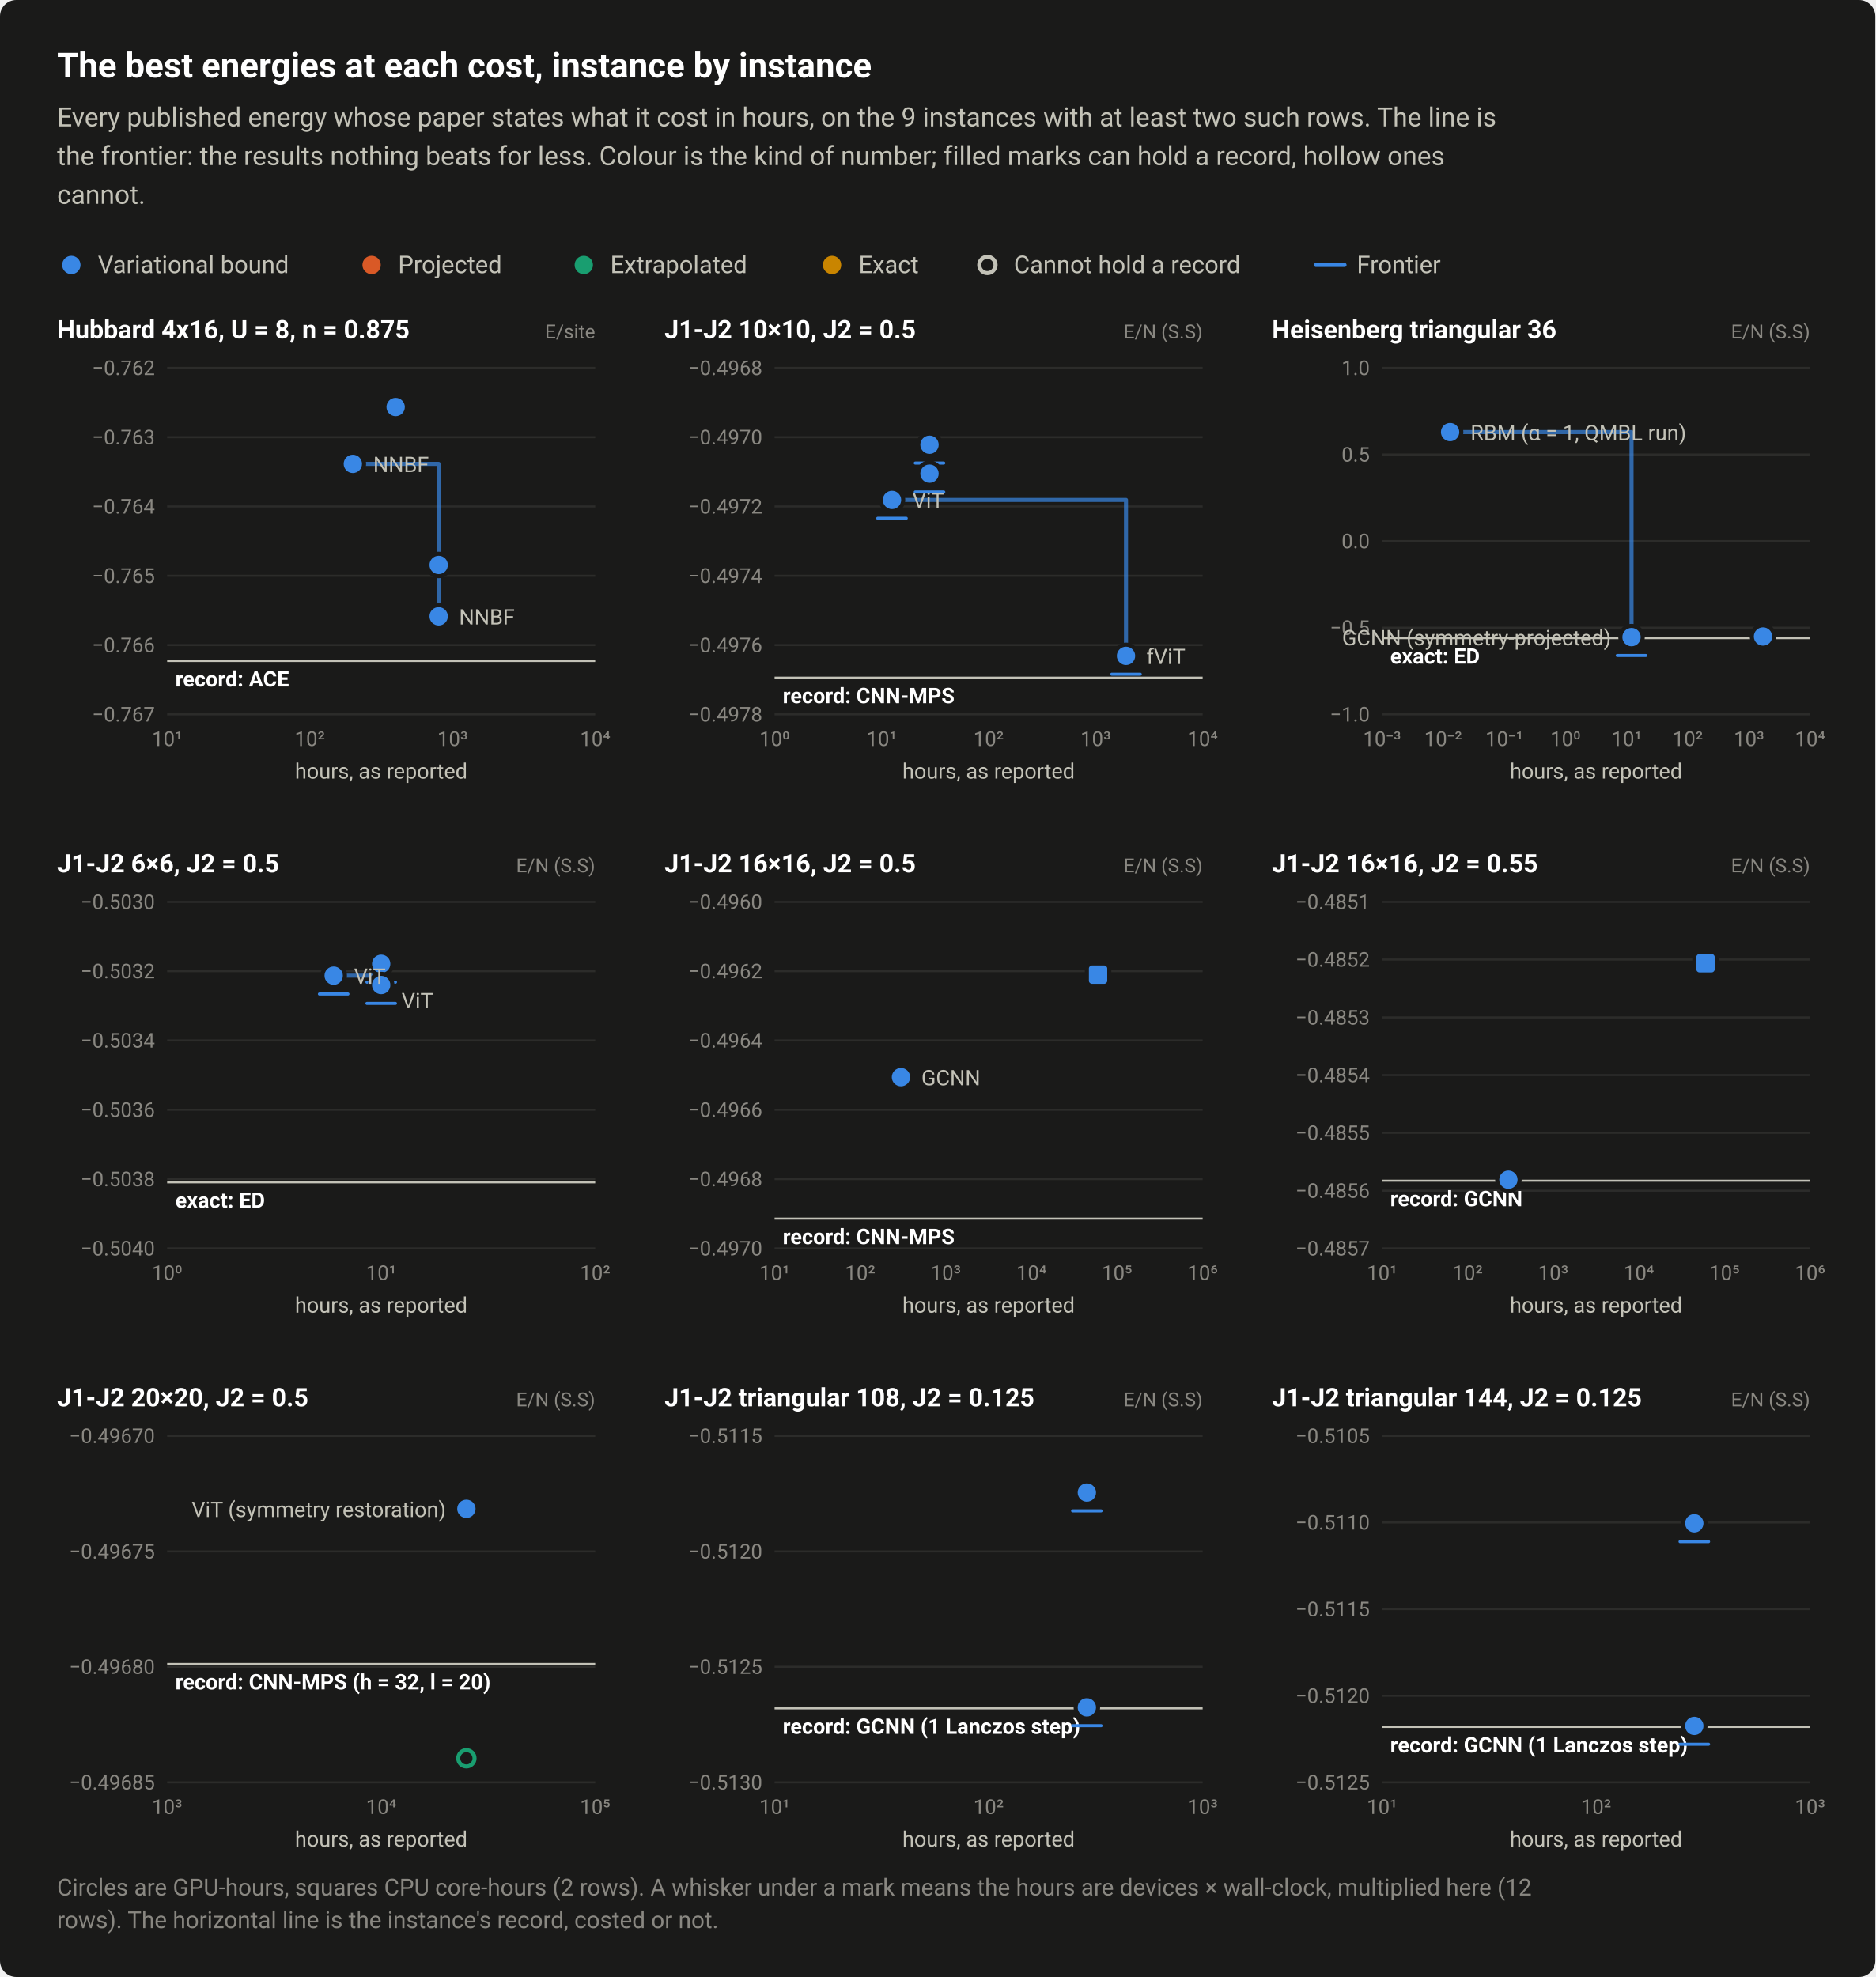
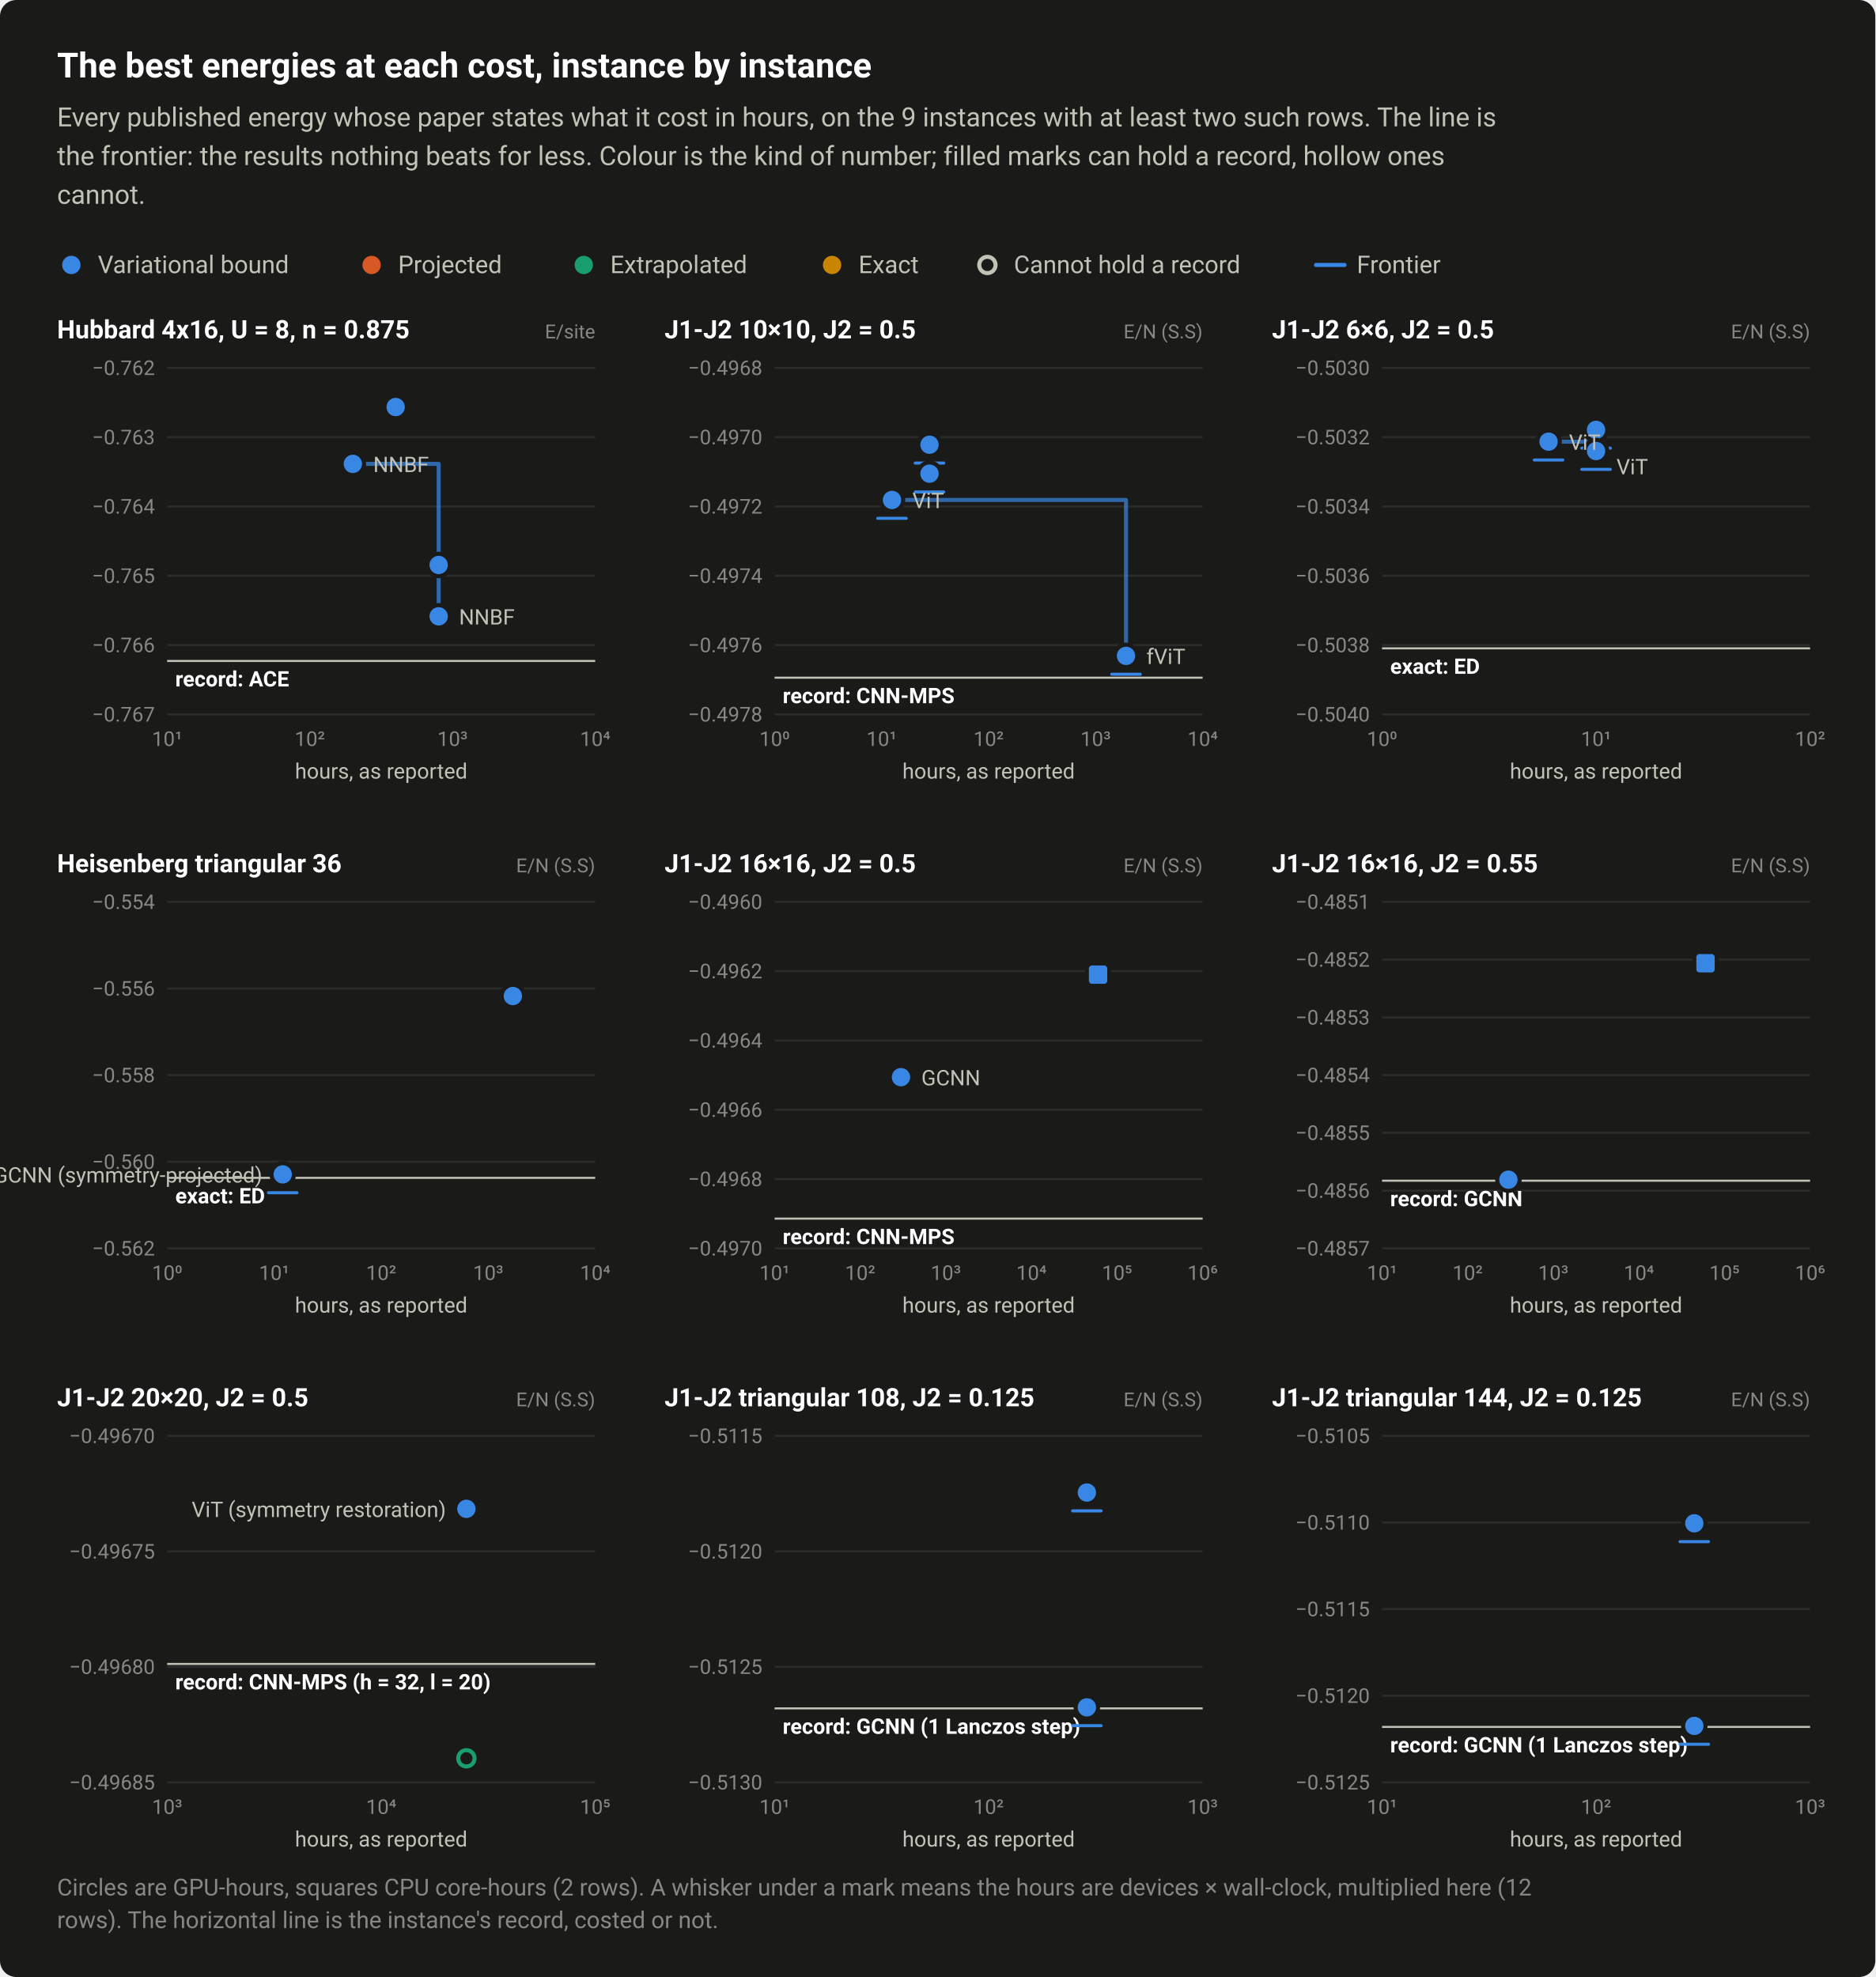
<svg xmlns="http://www.w3.org/2000/svg" width="920" height="970" viewBox="0 0 920 970" role="img" aria-labelledby="title desc">
  <style>text{font-family:system-ui,-apple-system,"Segoe UI",Roboto,"Helvetica Neue",Arial,sans-serif}</style>
  <rect width="920" height="970" rx="8" fill="#1a1a19" />
  <text x="28" y="38" font-size="17" fill="#ffffff" font-weight="600">The best energies at each cost, instance by instance</text>
  <text x="28" y="62" font-size="13" fill="#c3c2b7">Every published energy whose paper states what it cost in hours, on the 9 instances with at least two such rows. The line is</text>
  <text x="28" y="81" font-size="13" fill="#c3c2b7">the frontier: the results nothing beats for less. Colour is the kind of number; filled marks can hold a record, hollow ones</text>
  <text x="28" y="100" font-size="13" fill="#c3c2b7">cannot.</text>
  <circle cx="35" cy="130" r="6.5" fill="#1a1a19" />
  <circle cx="35" cy="130" r="4.5" fill="#3987e5" />
  <text x="48" y="134" font-size="12" fill="#c3c2b7">Variational bound</text>
  <circle cx="182.3" cy="130" r="6.5" fill="#1a1a19" />
  <circle cx="182.3" cy="130" r="4.5" fill="#d95926" />
  <text x="195.3" y="134" font-size="12" fill="#c3c2b7">Projected</text>
  <circle cx="286.4" cy="130" r="6.5" fill="#1a1a19" />
  <circle cx="286.4" cy="130" r="4.5" fill="#199e70" />
  <text x="299.4" y="134" font-size="12" fill="#c3c2b7">Extrapolated</text>
  <circle cx="408.2" cy="130" r="6.5" fill="#1a1a19" />
  <circle cx="408.2" cy="130" r="4.5" fill="#c98500" />
  <text x="421.2" y="134" font-size="12" fill="#c3c2b7">Exact</text>
  <circle cx="484.4" cy="130" r="6.5" fill="#1a1a19" />
  <circle cx="484.4" cy="130" r="4" fill="#1a1a19" stroke="#c3c2b7" stroke-width="2" />
  <text x="497.4" y="134" font-size="12" fill="#c3c2b7">Cannot hold a record</text>
  <path d="M645.6 130H659.6" stroke="#3987e5" stroke-width="2" stroke-linecap="round" />
  <text x="665.6" y="134" font-size="12" fill="#c3c2b7">Frontier</text>
  <text x="28" y="166" font-size="12.5" fill="#ffffff" font-weight="600">Hubbard 4x16, U = 8, n = 0.875</text>
  <text x="292" y="166" font-size="9.5" fill="#898781" text-anchor="end">E/site</text>
  <path d="M82 350.5H292" stroke="#2c2c2a" stroke-width="1" />
  <text x="76" y="354" font-size="10" fill="#898781" text-anchor="end" style="font-variant-numeric:tabular-nums">−0.767</text>
  <path d="M82 316.5H292" stroke="#2c2c2a" stroke-width="1" />
  <text x="76" y="320" font-size="10" fill="#898781" text-anchor="end" style="font-variant-numeric:tabular-nums">−0.766</text>
  <path d="M82 282.5H292" stroke="#2c2c2a" stroke-width="1" />
  <text x="76" y="286" font-size="10" fill="#898781" text-anchor="end" style="font-variant-numeric:tabular-nums">−0.765</text>
  <path d="M82 248.5H292" stroke="#2c2c2a" stroke-width="1" />
  <text x="76" y="252" font-size="10" fill="#898781" text-anchor="end" style="font-variant-numeric:tabular-nums">−0.764</text>
  <path d="M82 214.5H292" stroke="#2c2c2a" stroke-width="1" />
  <text x="76" y="218" font-size="10" fill="#898781" text-anchor="end" style="font-variant-numeric:tabular-nums">−0.763</text>
  <path d="M82 180.5H292" stroke="#2c2c2a" stroke-width="1" />
  <text x="76" y="184" font-size="10" fill="#898781" text-anchor="end" style="font-variant-numeric:tabular-nums">−0.762</text>
  <text x="82" y="366" font-size="10" fill="#898781" text-anchor="middle" style="font-variant-numeric:tabular-nums">10¹</text>
  <text x="152" y="366" font-size="10" fill="#898781" text-anchor="middle" style="font-variant-numeric:tabular-nums">10²</text>
  <text x="222" y="366" font-size="10" fill="#898781" text-anchor="middle" style="font-variant-numeric:tabular-nums">10³</text>
  <text x="292" y="366" font-size="10" fill="#898781" text-anchor="middle" style="font-variant-numeric:tabular-nums">10⁴</text>
  <path d="M82 324.3H292" stroke="#c3c2b7" stroke-width="1" />
  <text x="86" y="336.8" font-size="10.5" fill="#ffffff" font-weight="600">record: ACE</text>
  <path d="M173.1 227.6H215.2V302.4" fill="none" stroke="#3987e5" stroke-width="2" stroke-linejoin="round" stroke-linecap="round" opacity="0.7" />
  <a class="pt" href="/instances/#r-Hubbard_rectangular-4x16_64_P_28_8-4ecd81d6">
    <circle cx="215.2" cy="302.4" r="6.5" fill="#1a1a19" />
    <circle cx="215.2" cy="302.4" r="4.5" fill="#3987e5" />
  </a>
  <a class="pt" href="/instances/#r-Hubbard_rectangular-4x16_64_P_28_8-b6d9f33e">
    <circle cx="215.2" cy="277.2" r="6.5" fill="#1a1a19" />
    <circle cx="215.2" cy="277.2" r="4.5" fill="#3987e5" />
  </a>
  <a class="pt" href="/instances/#r-Hubbard_rectangular-4x16_64_P_28_8-beca604b">
    <circle cx="194.1" cy="199.7" r="6.5" fill="#1a1a19" />
    <circle cx="194.1" cy="199.7" r="4.5" fill="#3987e5" />
  </a>
  <a class="pt" href="/instances/#r-Hubbard_rectangular-4x16_64_P_28_8-c399ba5c">
    <circle cx="173.1" cy="227.6" r="6.5" fill="#1a1a19" />
    <circle cx="173.1" cy="227.6" r="4.5" fill="#3987e5" />
  </a>
  <text x="183.1" y="231.6" font-size="10.5" fill="#c3c2b7" text-anchor="start">NNBF</text>
  <text x="225.2" y="306.4" font-size="10.5" fill="#c3c2b7" text-anchor="start">NNBF</text>
  <text x="187" y="382" font-size="10.5" fill="#c3c2b7" text-anchor="middle">hours, as reported</text>
  <text x="326" y="166" font-size="12.5" fill="#ffffff" font-weight="600">J1-J2 10×10, J2 = 0.5</text>
  <text x="590" y="166" font-size="9.5" fill="#898781" text-anchor="end">E/N (S.S)</text>
  <path d="M380 350.5H590" stroke="#2c2c2a" stroke-width="1" />
  <text x="374" y="354" font-size="10" fill="#898781" text-anchor="end" style="font-variant-numeric:tabular-nums">−0.4978</text>
  <path d="M380 316.5H590" stroke="#2c2c2a" stroke-width="1" />
  <text x="374" y="320" font-size="10" fill="#898781" text-anchor="end" style="font-variant-numeric:tabular-nums">−0.4976</text>
  <path d="M380 282.5H590" stroke="#2c2c2a" stroke-width="1" />
  <text x="374" y="286" font-size="10" fill="#898781" text-anchor="end" style="font-variant-numeric:tabular-nums">−0.4974</text>
  <path d="M380 248.5H590" stroke="#2c2c2a" stroke-width="1" />
  <text x="374" y="252" font-size="10" fill="#898781" text-anchor="end" style="font-variant-numeric:tabular-nums">−0.4972</text>
  <path d="M380 214.5H590" stroke="#2c2c2a" stroke-width="1" />
  <text x="374" y="218" font-size="10" fill="#898781" text-anchor="end" style="font-variant-numeric:tabular-nums">−0.4970</text>
  <path d="M380 180.5H590" stroke="#2c2c2a" stroke-width="1" />
  <text x="374" y="184" font-size="10" fill="#898781" text-anchor="end" style="font-variant-numeric:tabular-nums">−0.4968</text>
  <text x="380" y="366" font-size="10" fill="#898781" text-anchor="middle" style="font-variant-numeric:tabular-nums">10⁰</text>
  <text x="432.5" y="366" font-size="10" fill="#898781" text-anchor="middle" style="font-variant-numeric:tabular-nums">10¹</text>
  <text x="485" y="366" font-size="10" fill="#898781" text-anchor="middle" style="font-variant-numeric:tabular-nums">10²</text>
  <text x="537.5" y="366" font-size="10" fill="#898781" text-anchor="middle" style="font-variant-numeric:tabular-nums">10³</text>
  <text x="590" y="366" font-size="10" fill="#898781" text-anchor="middle" style="font-variant-numeric:tabular-nums">10⁴</text>
  <path d="M380 332.5H590" stroke="#c3c2b7" stroke-width="1" />
  <text x="384" y="345" font-size="10.5" fill="#ffffff" font-weight="600">record: CNN-MPS</text>
  <path d="M437.6 245.3H552.4V321.8" fill="none" stroke="#3987e5" stroke-width="2" stroke-linejoin="round" stroke-linecap="round" opacity="0.7" />
  <a class="pt" href="/instances/#r-J1J2_square_100_P_0_5-222e496c">
    <circle cx="552.4" cy="321.8" r="6.5" fill="#1a1a19" />
    <circle cx="552.4" cy="321.8" r="4.5" fill="#3987e5" />
    <path d="M545.4 330.8H559.4" stroke="#3987e5" stroke-width="1.5" stroke-linecap="round" />
  </a>
  <a class="pt" href="/instances/#r-J1J2_square_100_P_0_5-0c62bd86">
    <circle cx="456" cy="218.2" r="6.5" fill="#1a1a19" />
    <circle cx="456" cy="218.2" r="4.5" fill="#3987e5" />
    <path d="M449 227.2H463" stroke="#3987e5" stroke-width="1.5" stroke-linecap="round" />
  </a>
  <a class="pt" href="/instances/#r-J1J2_square_100_P_0_5-5bc62a0e">
    <circle cx="456" cy="232.4" r="6.5" fill="#1a1a19" />
    <circle cx="456" cy="232.4" r="4.5" fill="#3987e5" />
    <path d="M449 241.4H463" stroke="#3987e5" stroke-width="1.5" stroke-linecap="round" />
  </a>
  <a class="pt" href="/instances/#r-J1J2_square_100_P_0_5-3709d247">
    <circle cx="437.6" cy="245.3" r="6.5" fill="#1a1a19" />
    <circle cx="437.6" cy="245.3" r="4.5" fill="#3987e5" />
    <path d="M430.6 254.3H444.6" stroke="#3987e5" stroke-width="1.5" stroke-linecap="round" />
  </a>
  <text x="447.6" y="249.3" font-size="10.5" fill="#c3c2b7" text-anchor="start">ViT</text>
  <text x="562.4" y="325.8" font-size="10.5" fill="#c3c2b7" text-anchor="start">fViT</text>
  <text x="485" y="382" font-size="10.5" fill="#c3c2b7" text-anchor="middle">hours, as reported</text>
-   <text x="624" y="166" font-size="12.5" fill="#ffffff" font-weight="600">Heisenberg triangular 36</text>
+   <text x="624" y="166" font-size="12.5" fill="#ffffff" font-weight="600">J1-J2 6×6, J2 = 0.5</text>
  <text x="888" y="166" font-size="9.5" fill="#898781" text-anchor="end">E/N (S.S)</text>
  <path d="M678 350.5H888" stroke="#2c2c2a" stroke-width="1" />
-   <text x="672" y="354" font-size="10" fill="#898781" text-anchor="end" style="font-variant-numeric:tabular-nums">−1.0</text>
-   <path d="M678 308H888" stroke="#2c2c2a" stroke-width="1" />
-   <text x="672" y="311.5" font-size="10" fill="#898781" text-anchor="end" style="font-variant-numeric:tabular-nums">−0.5</text>
-   <path d="M678 265.5H888" stroke="#2c2c2a" stroke-width="1" />
-   <text x="672" y="269" font-size="10" fill="#898781" text-anchor="end" style="font-variant-numeric:tabular-nums">0.0</text>
-   <path d="M678 223H888" stroke="#2c2c2a" stroke-width="1" />
-   <text x="672" y="226.5" font-size="10" fill="#898781" text-anchor="end" style="font-variant-numeric:tabular-nums">0.5</text>
+   <text x="672" y="354" font-size="10" fill="#898781" text-anchor="end" style="font-variant-numeric:tabular-nums">−0.5040</text>
+   <path d="M678 316.5H888" stroke="#2c2c2a" stroke-width="1" />
+   <text x="672" y="320" font-size="10" fill="#898781" text-anchor="end" style="font-variant-numeric:tabular-nums">−0.5038</text>
+   <path d="M678 282.5H888" stroke="#2c2c2a" stroke-width="1" />
+   <text x="672" y="286" font-size="10" fill="#898781" text-anchor="end" style="font-variant-numeric:tabular-nums">−0.5036</text>
+   <path d="M678 248.5H888" stroke="#2c2c2a" stroke-width="1" />
+   <text x="672" y="252" font-size="10" fill="#898781" text-anchor="end" style="font-variant-numeric:tabular-nums">−0.5034</text>
+   <path d="M678 214.5H888" stroke="#2c2c2a" stroke-width="1" />
+   <text x="672" y="218" font-size="10" fill="#898781" text-anchor="end" style="font-variant-numeric:tabular-nums">−0.5032</text>
  <path d="M678 180.5H888" stroke="#2c2c2a" stroke-width="1" />
-   <text x="672" y="184" font-size="10" fill="#898781" text-anchor="end" style="font-variant-numeric:tabular-nums">1.0</text>
-   <text x="678" y="366" font-size="10" fill="#898781" text-anchor="middle" style="font-variant-numeric:tabular-nums">10⁻³</text>
-   <text x="708" y="366" font-size="10" fill="#898781" text-anchor="middle" style="font-variant-numeric:tabular-nums">10⁻²</text>
-   <text x="738" y="366" font-size="10" fill="#898781" text-anchor="middle" style="font-variant-numeric:tabular-nums">10⁻¹</text>
-   <text x="768" y="366" font-size="10" fill="#898781" text-anchor="middle" style="font-variant-numeric:tabular-nums">10⁰</text>
-   <text x="798" y="366" font-size="10" fill="#898781" text-anchor="middle" style="font-variant-numeric:tabular-nums">10¹</text>
-   <text x="828" y="366" font-size="10" fill="#898781" text-anchor="middle" style="font-variant-numeric:tabular-nums">10²</text>
-   <text x="858" y="366" font-size="10" fill="#898781" text-anchor="middle" style="font-variant-numeric:tabular-nums">10³</text>
-   <text x="888" y="366" font-size="10" fill="#898781" text-anchor="middle" style="font-variant-numeric:tabular-nums">10⁴</text>
-   <path d="M678 313.1H888" stroke="#c3c2b7" stroke-width="1" />
-   <text x="682" y="325.6" font-size="10.5" fill="#ffffff" font-weight="600">exact: ED</text>
-   <path d="M711.4 212H800.4V312.6" fill="none" stroke="#3987e5" stroke-width="2" stroke-linejoin="round" stroke-linecap="round" opacity="0.7" />
-   <a class="pt" href="/instances/#r-Heisenberg_triangular_36_P-88a6f74f">
-     <circle cx="800.4" cy="312.6" r="6.5" fill="#1a1a19" />
-     <circle cx="800.4" cy="312.6" r="4.5" fill="#3987e5" />
-     <path d="M793.4 321.6H807.4" stroke="#3987e5" stroke-width="1.5" stroke-linecap="round" />
-   </a>
-   <a class="pt" href="/instances/#r-Heisenberg_triangular_36_P-3ae3c49e">
-     <circle cx="864.9" cy="312.3" r="6.5" fill="#1a1a19" />
-     <circle cx="864.9" cy="312.3" r="4.5" fill="#3987e5" />
-   </a>
-   <a class="pt" href="/instances/#r-Heisenberg_triangular_36_P-b998faa9">
-     <circle cx="711.4" cy="212" r="6.5" fill="#1a1a19" />
-     <circle cx="711.4" cy="212" r="4.5" fill="#3987e5" />
-   </a>
-   <text x="721.4" y="216" font-size="10.5" fill="#c3c2b7" text-anchor="start">RBM (α = 1, QMBL run)</text>
-   <text x="790.4" y="316.6" font-size="10.5" fill="#c3c2b7" text-anchor="end">GCNN (symmetry-projected)</text>
+   <text x="672" y="184" font-size="10" fill="#898781" text-anchor="end" style="font-variant-numeric:tabular-nums">−0.5030</text>
+   <text x="678" y="366" font-size="10" fill="#898781" text-anchor="middle" style="font-variant-numeric:tabular-nums">10⁰</text>
+   <text x="783" y="366" font-size="10" fill="#898781" text-anchor="middle" style="font-variant-numeric:tabular-nums">10¹</text>
+   <text x="888" y="366" font-size="10" fill="#898781" text-anchor="middle" style="font-variant-numeric:tabular-nums">10²</text>
+   <path d="M678 318.1H888" stroke="#c3c2b7" stroke-width="1" />
+   <text x="682" y="330.6" font-size="10.5" fill="#ffffff" font-weight="600">exact: ED</text>
+   <path d="M759.7 216.7H783V221.3" fill="none" stroke="#3987e5" stroke-width="2" stroke-linejoin="round" stroke-linecap="round" opacity="0.7" />
+   <a class="pt" href="/instances/#r-J1J2_square_36_P_0_5-032ac67d">
+     <circle cx="783" cy="210.9" r="6.5" fill="#1a1a19" />
+     <circle cx="783" cy="210.9" r="4.5" fill="#3987e5" />
+     <path d="M776 219.9H790" stroke="#3987e5" stroke-width="1.5" stroke-linecap="round" />
+   </a>
+   <a class="pt" href="/instances/#r-J1J2_square_36_P_0_5-5988ccac">
+     <circle cx="783" cy="221.3" r="6.5" fill="#1a1a19" />
+     <circle cx="783" cy="221.3" r="4.5" fill="#3987e5" />
+     <path d="M776 230.3H790" stroke="#3987e5" stroke-width="1.5" stroke-linecap="round" />
+   </a>
+   <a class="pt" href="/instances/#r-J1J2_square_36_P_0_5-8caa8a73">
+     <circle cx="759.7" cy="216.7" r="6.5" fill="#1a1a19" />
+     <circle cx="759.7" cy="216.7" r="4.5" fill="#3987e5" />
+     <path d="M752.7 225.7H766.7" stroke="#3987e5" stroke-width="1.5" stroke-linecap="round" />
+   </a>
+   <text x="769.7" y="220.7" font-size="10.5" fill="#c3c2b7" text-anchor="start">ViT</text>
+   <text x="793" y="232.7" font-size="10.5" fill="#c3c2b7" text-anchor="start">ViT</text>
  <text x="783" y="382" font-size="10.5" fill="#c3c2b7" text-anchor="middle">hours, as reported</text>
-   <text x="28" y="428" font-size="12.5" fill="#ffffff" font-weight="600">J1-J2 6×6, J2 = 0.5</text>
+   <text x="28" y="428" font-size="12.5" fill="#ffffff" font-weight="600">Heisenberg triangular 36</text>
  <text x="292" y="428" font-size="9.5" fill="#898781" text-anchor="end">E/N (S.S)</text>
  <path d="M82 612.5H292" stroke="#2c2c2a" stroke-width="1" />
-   <text x="76" y="616" font-size="10" fill="#898781" text-anchor="end" style="font-variant-numeric:tabular-nums">−0.5040</text>
-   <path d="M82 578.5H292" stroke="#2c2c2a" stroke-width="1" />
-   <text x="76" y="582" font-size="10" fill="#898781" text-anchor="end" style="font-variant-numeric:tabular-nums">−0.5038</text>
-   <path d="M82 544.5H292" stroke="#2c2c2a" stroke-width="1" />
-   <text x="76" y="548" font-size="10" fill="#898781" text-anchor="end" style="font-variant-numeric:tabular-nums">−0.5036</text>
-   <path d="M82 510.5H292" stroke="#2c2c2a" stroke-width="1" />
-   <text x="76" y="514" font-size="10" fill="#898781" text-anchor="end" style="font-variant-numeric:tabular-nums">−0.5034</text>
-   <path d="M82 476.5H292" stroke="#2c2c2a" stroke-width="1" />
-   <text x="76" y="480" font-size="10" fill="#898781" text-anchor="end" style="font-variant-numeric:tabular-nums">−0.5032</text>
+   <text x="76" y="616" font-size="10" fill="#898781" text-anchor="end" style="font-variant-numeric:tabular-nums">−0.562</text>
+   <path d="M82 570H292" stroke="#2c2c2a" stroke-width="1" />
+   <text x="76" y="573.5" font-size="10" fill="#898781" text-anchor="end" style="font-variant-numeric:tabular-nums">−0.560</text>
+   <path d="M82 527.5H292" stroke="#2c2c2a" stroke-width="1" />
+   <text x="76" y="531" font-size="10" fill="#898781" text-anchor="end" style="font-variant-numeric:tabular-nums">−0.558</text>
+   <path d="M82 485H292" stroke="#2c2c2a" stroke-width="1" />
+   <text x="76" y="488.5" font-size="10" fill="#898781" text-anchor="end" style="font-variant-numeric:tabular-nums">−0.556</text>
  <path d="M82 442.5H292" stroke="#2c2c2a" stroke-width="1" />
-   <text x="76" y="446" font-size="10" fill="#898781" text-anchor="end" style="font-variant-numeric:tabular-nums">−0.5030</text>
+   <text x="76" y="446" font-size="10" fill="#898781" text-anchor="end" style="font-variant-numeric:tabular-nums">−0.554</text>
  <text x="82" y="628" font-size="10" fill="#898781" text-anchor="middle" style="font-variant-numeric:tabular-nums">10⁰</text>
-   <text x="187" y="628" font-size="10" fill="#898781" text-anchor="middle" style="font-variant-numeric:tabular-nums">10¹</text>
-   <text x="292" y="628" font-size="10" fill="#898781" text-anchor="middle" style="font-variant-numeric:tabular-nums">10²</text>
-   <path d="M82 580.1H292" stroke="#c3c2b7" stroke-width="1" />
-   <text x="86" y="592.6" font-size="10.5" fill="#ffffff" font-weight="600">exact: ED</text>
-   <path d="M163.7 478.7H187V483.3" fill="none" stroke="#3987e5" stroke-width="2" stroke-linejoin="round" stroke-linecap="round" opacity="0.7" />
-   <a class="pt" href="/instances/#r-J1J2_square_36_P_0_5-032ac67d">
-     <circle cx="187" cy="472.9" r="6.5" fill="#1a1a19" />
-     <circle cx="187" cy="472.9" r="4.5" fill="#3987e5" />
-     <path d="M180 481.9H194" stroke="#3987e5" stroke-width="1.5" stroke-linecap="round" />
-   </a>
-   <a class="pt" href="/instances/#r-J1J2_square_36_P_0_5-5988ccac">
-     <circle cx="187" cy="483.3" r="6.5" fill="#1a1a19" />
-     <circle cx="187" cy="483.3" r="4.5" fill="#3987e5" />
-     <path d="M180 492.3H194" stroke="#3987e5" stroke-width="1.5" stroke-linecap="round" />
-   </a>
-   <a class="pt" href="/instances/#r-J1J2_square_36_P_0_5-8caa8a73">
-     <circle cx="163.7" cy="478.7" r="6.5" fill="#1a1a19" />
-     <circle cx="163.7" cy="478.7" r="4.5" fill="#3987e5" />
-     <path d="M156.7 487.7H170.7" stroke="#3987e5" stroke-width="1.5" stroke-linecap="round" />
-   </a>
-   <text x="173.7" y="482.7" font-size="10.5" fill="#c3c2b7" text-anchor="start">ViT</text>
-   <text x="197" y="494.7" font-size="10.5" fill="#c3c2b7" text-anchor="start">ViT</text>
+   <text x="134.5" y="628" font-size="10" fill="#898781" text-anchor="middle" style="font-variant-numeric:tabular-nums">10¹</text>
+   <text x="187" y="628" font-size="10" fill="#898781" text-anchor="middle" style="font-variant-numeric:tabular-nums">10²</text>
+   <text x="239.5" y="628" font-size="10" fill="#898781" text-anchor="middle" style="font-variant-numeric:tabular-nums">10³</text>
+   <text x="292" y="628" font-size="10" fill="#898781" text-anchor="middle" style="font-variant-numeric:tabular-nums">10⁴</text>
+   <path d="M82 577.9H292" stroke="#c3c2b7" stroke-width="1" />
+   <text x="86" y="590.4" font-size="10.5" fill="#ffffff" font-weight="600">exact: ED</text>
+   <a class="pt" href="/instances/#r-Heisenberg_triangular_36_P-88a6f74f">
+     <circle cx="138.7" cy="576.2" r="6.5" fill="#1a1a19" />
+     <circle cx="138.7" cy="576.2" r="4.5" fill="#3987e5" />
+     <path d="M131.7 585.2H145.7" stroke="#3987e5" stroke-width="1.5" stroke-linecap="round" />
+   </a>
+   <a class="pt" href="/instances/#r-Heisenberg_triangular_36_P-3ae3c49e">
+     <circle cx="251.6" cy="488.7" r="6.5" fill="#1a1a19" />
+     <circle cx="251.6" cy="488.7" r="4.5" fill="#3987e5" />
+   </a>
+   <text x="128.7" y="580.2" font-size="10.5" fill="#c3c2b7" text-anchor="end">GCNN (symmetry-projected)</text>
  <text x="187" y="644" font-size="10.5" fill="#c3c2b7" text-anchor="middle">hours, as reported</text>
  <text x="326" y="428" font-size="12.5" fill="#ffffff" font-weight="600">J1-J2 16×16, J2 = 0.5</text>
  <text x="590" y="428" font-size="9.5" fill="#898781" text-anchor="end">E/N (S.S)</text>
  <path d="M380 612.5H590" stroke="#2c2c2a" stroke-width="1" />
  <text x="374" y="616" font-size="10" fill="#898781" text-anchor="end" style="font-variant-numeric:tabular-nums">−0.4970</text>
  <path d="M380 578.5H590" stroke="#2c2c2a" stroke-width="1" />
  <text x="374" y="582" font-size="10" fill="#898781" text-anchor="end" style="font-variant-numeric:tabular-nums">−0.4968</text>
  <path d="M380 544.5H590" stroke="#2c2c2a" stroke-width="1" />
  <text x="374" y="548" font-size="10" fill="#898781" text-anchor="end" style="font-variant-numeric:tabular-nums">−0.4966</text>
  <path d="M380 510.5H590" stroke="#2c2c2a" stroke-width="1" />
  <text x="374" y="514" font-size="10" fill="#898781" text-anchor="end" style="font-variant-numeric:tabular-nums">−0.4964</text>
  <path d="M380 476.5H590" stroke="#2c2c2a" stroke-width="1" />
  <text x="374" y="480" font-size="10" fill="#898781" text-anchor="end" style="font-variant-numeric:tabular-nums">−0.4962</text>
  <path d="M380 442.5H590" stroke="#2c2c2a" stroke-width="1" />
  <text x="374" y="446" font-size="10" fill="#898781" text-anchor="end" style="font-variant-numeric:tabular-nums">−0.4960</text>
  <text x="380" y="628" font-size="10" fill="#898781" text-anchor="middle" style="font-variant-numeric:tabular-nums">10¹</text>
  <text x="422" y="628" font-size="10" fill="#898781" text-anchor="middle" style="font-variant-numeric:tabular-nums">10²</text>
  <text x="464" y="628" font-size="10" fill="#898781" text-anchor="middle" style="font-variant-numeric:tabular-nums">10³</text>
  <text x="506" y="628" font-size="10" fill="#898781" text-anchor="middle" style="font-variant-numeric:tabular-nums">10⁴</text>
  <text x="548" y="628" font-size="10" fill="#898781" text-anchor="middle" style="font-variant-numeric:tabular-nums">10⁵</text>
  <text x="590" y="628" font-size="10" fill="#898781" text-anchor="middle" style="font-variant-numeric:tabular-nums">10⁶</text>
  <path d="M380 597.9H590" stroke="#c3c2b7" stroke-width="1" />
  <text x="384" y="610.4" font-size="10.5" fill="#ffffff" font-weight="600">record: CNN-MPS</text>
  <a class="pt" href="/instances/#r-J1J2_square_256_P_0_5-f7135ada">
    <circle cx="442" cy="528.5" r="6.5" fill="#1a1a19" />
    <circle cx="442" cy="528.5" r="4.5" fill="#3987e5" />
  </a>
  <a class="pt" href="/instances/#r-J1J2_square_256_P_0_5-838a9dd4">
    <rect x="532.2" y="471.7" width="13" height="13" rx="2" fill="#1a1a19" />
    <rect x="534.2" y="473.7" width="9" height="9" rx="1.5" fill="#3987e5" />
  </a>
  <text x="452" y="532.5" font-size="10.5" fill="#c3c2b7" text-anchor="start">GCNN</text>
  <text x="485" y="644" font-size="10.5" fill="#c3c2b7" text-anchor="middle">hours, as reported</text>
  <text x="624" y="428" font-size="12.5" fill="#ffffff" font-weight="600">J1-J2 16×16, J2 = 0.55</text>
  <text x="888" y="428" font-size="9.5" fill="#898781" text-anchor="end">E/N (S.S)</text>
  <path d="M678 612.5H888" stroke="#2c2c2a" stroke-width="1" />
  <text x="672" y="616" font-size="10" fill="#898781" text-anchor="end" style="font-variant-numeric:tabular-nums">−0.4857</text>
  <path d="M678 584.2H888" stroke="#2c2c2a" stroke-width="1" />
  <text x="672" y="587.7" font-size="10" fill="#898781" text-anchor="end" style="font-variant-numeric:tabular-nums">−0.4856</text>
  <path d="M678 555.8H888" stroke="#2c2c2a" stroke-width="1" />
  <text x="672" y="559.3" font-size="10" fill="#898781" text-anchor="end" style="font-variant-numeric:tabular-nums">−0.4855</text>
  <path d="M678 527.5H888" stroke="#2c2c2a" stroke-width="1" />
  <text x="672" y="531" font-size="10" fill="#898781" text-anchor="end" style="font-variant-numeric:tabular-nums">−0.4854</text>
  <path d="M678 499.2H888" stroke="#2c2c2a" stroke-width="1" />
  <text x="672" y="502.7" font-size="10" fill="#898781" text-anchor="end" style="font-variant-numeric:tabular-nums">−0.4853</text>
  <path d="M678 470.8H888" stroke="#2c2c2a" stroke-width="1" />
  <text x="672" y="474.3" font-size="10" fill="#898781" text-anchor="end" style="font-variant-numeric:tabular-nums">−0.4852</text>
  <path d="M678 442.5H888" stroke="#2c2c2a" stroke-width="1" />
  <text x="672" y="446" font-size="10" fill="#898781" text-anchor="end" style="font-variant-numeric:tabular-nums">−0.4851</text>
  <text x="678" y="628" font-size="10" fill="#898781" text-anchor="middle" style="font-variant-numeric:tabular-nums">10¹</text>
  <text x="720" y="628" font-size="10" fill="#898781" text-anchor="middle" style="font-variant-numeric:tabular-nums">10²</text>
  <text x="762" y="628" font-size="10" fill="#898781" text-anchor="middle" style="font-variant-numeric:tabular-nums">10³</text>
  <text x="804" y="628" font-size="10" fill="#898781" text-anchor="middle" style="font-variant-numeric:tabular-nums">10⁴</text>
  <text x="846" y="628" font-size="10" fill="#898781" text-anchor="middle" style="font-variant-numeric:tabular-nums">10⁵</text>
  <text x="888" y="628" font-size="10" fill="#898781" text-anchor="middle" style="font-variant-numeric:tabular-nums">10⁶</text>
  <path d="M678 579.3H888" stroke="#c3c2b7" stroke-width="1" />
  <text x="682" y="591.8" font-size="10.5" fill="#ffffff" font-weight="600">record: GCNN</text>
  <a class="pt" href="/instances/#r-J1J2_square_256_P_0_55-cdb610c9">
    <circle cx="740" cy="578.8" r="6.5" fill="#1a1a19" />
    <circle cx="740" cy="578.8" r="4.5" fill="#3987e5" />
  </a>
  <a class="pt" href="/instances/#r-J1J2_square_256_P_0_55-2f174594">
    <rect x="830.2" y="466.1" width="13" height="13" rx="2" fill="#1a1a19" />
    <rect x="832.2" y="468.1" width="9" height="9" rx="1.5" fill="#3987e5" />
  </a>
  <text x="783" y="644" font-size="10.5" fill="#c3c2b7" text-anchor="middle">hours, as reported</text>
  <text x="28" y="690" font-size="12.5" fill="#ffffff" font-weight="600">J1-J2 20×20, J2 = 0.5</text>
  <text x="292" y="690" font-size="9.5" fill="#898781" text-anchor="end">E/N (S.S)</text>
  <path d="M82 874.5H292" stroke="#2c2c2a" stroke-width="1" />
  <text x="76" y="878" font-size="10" fill="#898781" text-anchor="end" style="font-variant-numeric:tabular-nums">−0.49685</text>
  <path d="M82 817.8H292" stroke="#2c2c2a" stroke-width="1" />
  <text x="76" y="821.3" font-size="10" fill="#898781" text-anchor="end" style="font-variant-numeric:tabular-nums">−0.49680</text>
  <path d="M82 761.2H292" stroke="#2c2c2a" stroke-width="1" />
  <text x="76" y="764.7" font-size="10" fill="#898781" text-anchor="end" style="font-variant-numeric:tabular-nums">−0.49675</text>
  <path d="M82 704.5H292" stroke="#2c2c2a" stroke-width="1" />
  <text x="76" y="708" font-size="10" fill="#898781" text-anchor="end" style="font-variant-numeric:tabular-nums">−0.49670</text>
  <text x="82" y="890" font-size="10" fill="#898781" text-anchor="middle" style="font-variant-numeric:tabular-nums">10³</text>
  <text x="187" y="890" font-size="10" fill="#898781" text-anchor="middle" style="font-variant-numeric:tabular-nums">10⁴</text>
  <text x="292" y="890" font-size="10" fill="#898781" text-anchor="middle" style="font-variant-numeric:tabular-nums">10⁵</text>
  <path d="M82 816.4H292" stroke="#c3c2b7" stroke-width="1" />
  <text x="86" y="828.9" font-size="10.5" fill="#ffffff" font-weight="600">record: CNN-MPS (h = 32, l = 20)</text>
  <a class="pt" href="/instances/#r-J1J2_square_400_P_0_5-1e467208">
    <circle cx="228.8" cy="862.7" r="6.5" fill="#1a1a19" />
    <circle cx="228.8" cy="862.7" r="4" fill="#1a1a19" stroke="#199e70" stroke-width="2" />
  </a>
  <a class="pt" href="/instances/#r-J1J2_square_400_P_0_5-c365e1a4">
    <circle cx="228.8" cy="740.3" r="6.5" fill="#1a1a19" />
    <circle cx="228.8" cy="740.3" r="4.5" fill="#3987e5" />
  </a>
  <text x="218.8" y="744.3" font-size="10.5" fill="#c3c2b7" text-anchor="end">ViT (symmetry restoration)</text>
  <text x="187" y="906" font-size="10.5" fill="#c3c2b7" text-anchor="middle">hours, as reported</text>
  <text x="326" y="690" font-size="12.5" fill="#ffffff" font-weight="600">J1-J2 triangular 108, J2 = 0.125</text>
  <text x="590" y="690" font-size="9.5" fill="#898781" text-anchor="end">E/N (S.S)</text>
  <path d="M380 874.5H590" stroke="#2c2c2a" stroke-width="1" />
  <text x="374" y="878" font-size="10" fill="#898781" text-anchor="end" style="font-variant-numeric:tabular-nums">−0.5130</text>
  <path d="M380 817.8H590" stroke="#2c2c2a" stroke-width="1" />
  <text x="374" y="821.3" font-size="10" fill="#898781" text-anchor="end" style="font-variant-numeric:tabular-nums">−0.5125</text>
  <path d="M380 761.2H590" stroke="#2c2c2a" stroke-width="1" />
  <text x="374" y="764.7" font-size="10" fill="#898781" text-anchor="end" style="font-variant-numeric:tabular-nums">−0.5120</text>
  <path d="M380 704.5H590" stroke="#2c2c2a" stroke-width="1" />
  <text x="374" y="708" font-size="10" fill="#898781" text-anchor="end" style="font-variant-numeric:tabular-nums">−0.5115</text>
  <text x="380" y="890" font-size="10" fill="#898781" text-anchor="middle" style="font-variant-numeric:tabular-nums">10¹</text>
  <text x="485" y="890" font-size="10" fill="#898781" text-anchor="middle" style="font-variant-numeric:tabular-nums">10²</text>
  <text x="590" y="890" font-size="10" fill="#898781" text-anchor="middle" style="font-variant-numeric:tabular-nums">10³</text>
  <path d="M380 838.2H590" stroke="#c3c2b7" stroke-width="1" />
  <text x="384" y="850.7" font-size="10.5" fill="#ffffff" font-weight="600">record: GCNN (1 Lanczos step)</text>
  <a class="pt" href="/instances/#r-J1J2_triangular_108_P_0_125-b4bac17e">
    <circle cx="533.2" cy="837.7" r="6.5" fill="#1a1a19" />
    <circle cx="533.2" cy="837.7" r="4.5" fill="#3987e5" />
    <path d="M526.2 846.7H540.2" stroke="#3987e5" stroke-width="1.5" stroke-linecap="round" />
  </a>
  <a class="pt" href="/instances/#r-J1J2_triangular_108_P_0_125-38adb2e4">
    <circle cx="533.2" cy="732.3" r="6.5" fill="#1a1a19" />
    <circle cx="533.2" cy="732.3" r="4.5" fill="#3987e5" />
    <path d="M526.2 741.3H540.2" stroke="#3987e5" stroke-width="1.5" stroke-linecap="round" />
  </a>
  <text x="485" y="906" font-size="10.5" fill="#c3c2b7" text-anchor="middle">hours, as reported</text>
  <text x="624" y="690" font-size="12.5" fill="#ffffff" font-weight="600">J1-J2 triangular 144, J2 = 0.125</text>
  <text x="888" y="690" font-size="9.5" fill="#898781" text-anchor="end">E/N (S.S)</text>
  <path d="M678 874.5H888" stroke="#2c2c2a" stroke-width="1" />
  <text x="672" y="878" font-size="10" fill="#898781" text-anchor="end" style="font-variant-numeric:tabular-nums">−0.5125</text>
  <path d="M678 832H888" stroke="#2c2c2a" stroke-width="1" />
  <text x="672" y="835.5" font-size="10" fill="#898781" text-anchor="end" style="font-variant-numeric:tabular-nums">−0.5120</text>
  <path d="M678 789.5H888" stroke="#2c2c2a" stroke-width="1" />
  <text x="672" y="793" font-size="10" fill="#898781" text-anchor="end" style="font-variant-numeric:tabular-nums">−0.5115</text>
  <path d="M678 747H888" stroke="#2c2c2a" stroke-width="1" />
  <text x="672" y="750.5" font-size="10" fill="#898781" text-anchor="end" style="font-variant-numeric:tabular-nums">−0.5110</text>
  <path d="M678 704.5H888" stroke="#2c2c2a" stroke-width="1" />
  <text x="672" y="708" font-size="10" fill="#898781" text-anchor="end" style="font-variant-numeric:tabular-nums">−0.5105</text>
  <text x="678" y="890" font-size="10" fill="#898781" text-anchor="middle" style="font-variant-numeric:tabular-nums">10¹</text>
  <text x="783" y="890" font-size="10" fill="#898781" text-anchor="middle" style="font-variant-numeric:tabular-nums">10²</text>
  <text x="888" y="890" font-size="10" fill="#898781" text-anchor="middle" style="font-variant-numeric:tabular-nums">10³</text>
  <path d="M678 847.3H888" stroke="#c3c2b7" stroke-width="1" />
  <text x="682" y="859.8" font-size="10.5" fill="#ffffff" font-weight="600">record: GCNN (1 Lanczos step)</text>
  <a class="pt" href="/instances/#r-J1J2_triangular_144_P_0_125-ec75679d">
    <circle cx="831.2" cy="846.8" r="6.5" fill="#1a1a19" />
    <circle cx="831.2" cy="846.8" r="4.5" fill="#3987e5" />
    <path d="M824.2 855.8H838.2" stroke="#3987e5" stroke-width="1.5" stroke-linecap="round" />
  </a>
  <a class="pt" href="/instances/#r-J1J2_triangular_144_P_0_125-43b73564">
    <circle cx="831.2" cy="747.4" r="6.5" fill="#1a1a19" />
    <circle cx="831.2" cy="747.4" r="4.5" fill="#3987e5" />
    <path d="M824.2 756.4H838.2" stroke="#3987e5" stroke-width="1.5" stroke-linecap="round" />
  </a>
  <text x="783" y="906" font-size="10.5" fill="#c3c2b7" text-anchor="middle">hours, as reported</text>
  <text x="28" y="930" font-size="11.5" fill="#898781">Circles are GPU-hours, squares CPU core-hours (2 rows). A whisker under a mark means the hours are devices × wall-clock, multiplied here (12</text>
  <text x="28" y="946" font-size="11.5" fill="#898781">rows). The horizontal line is the instance's record, costed or not.</text>
</svg>
